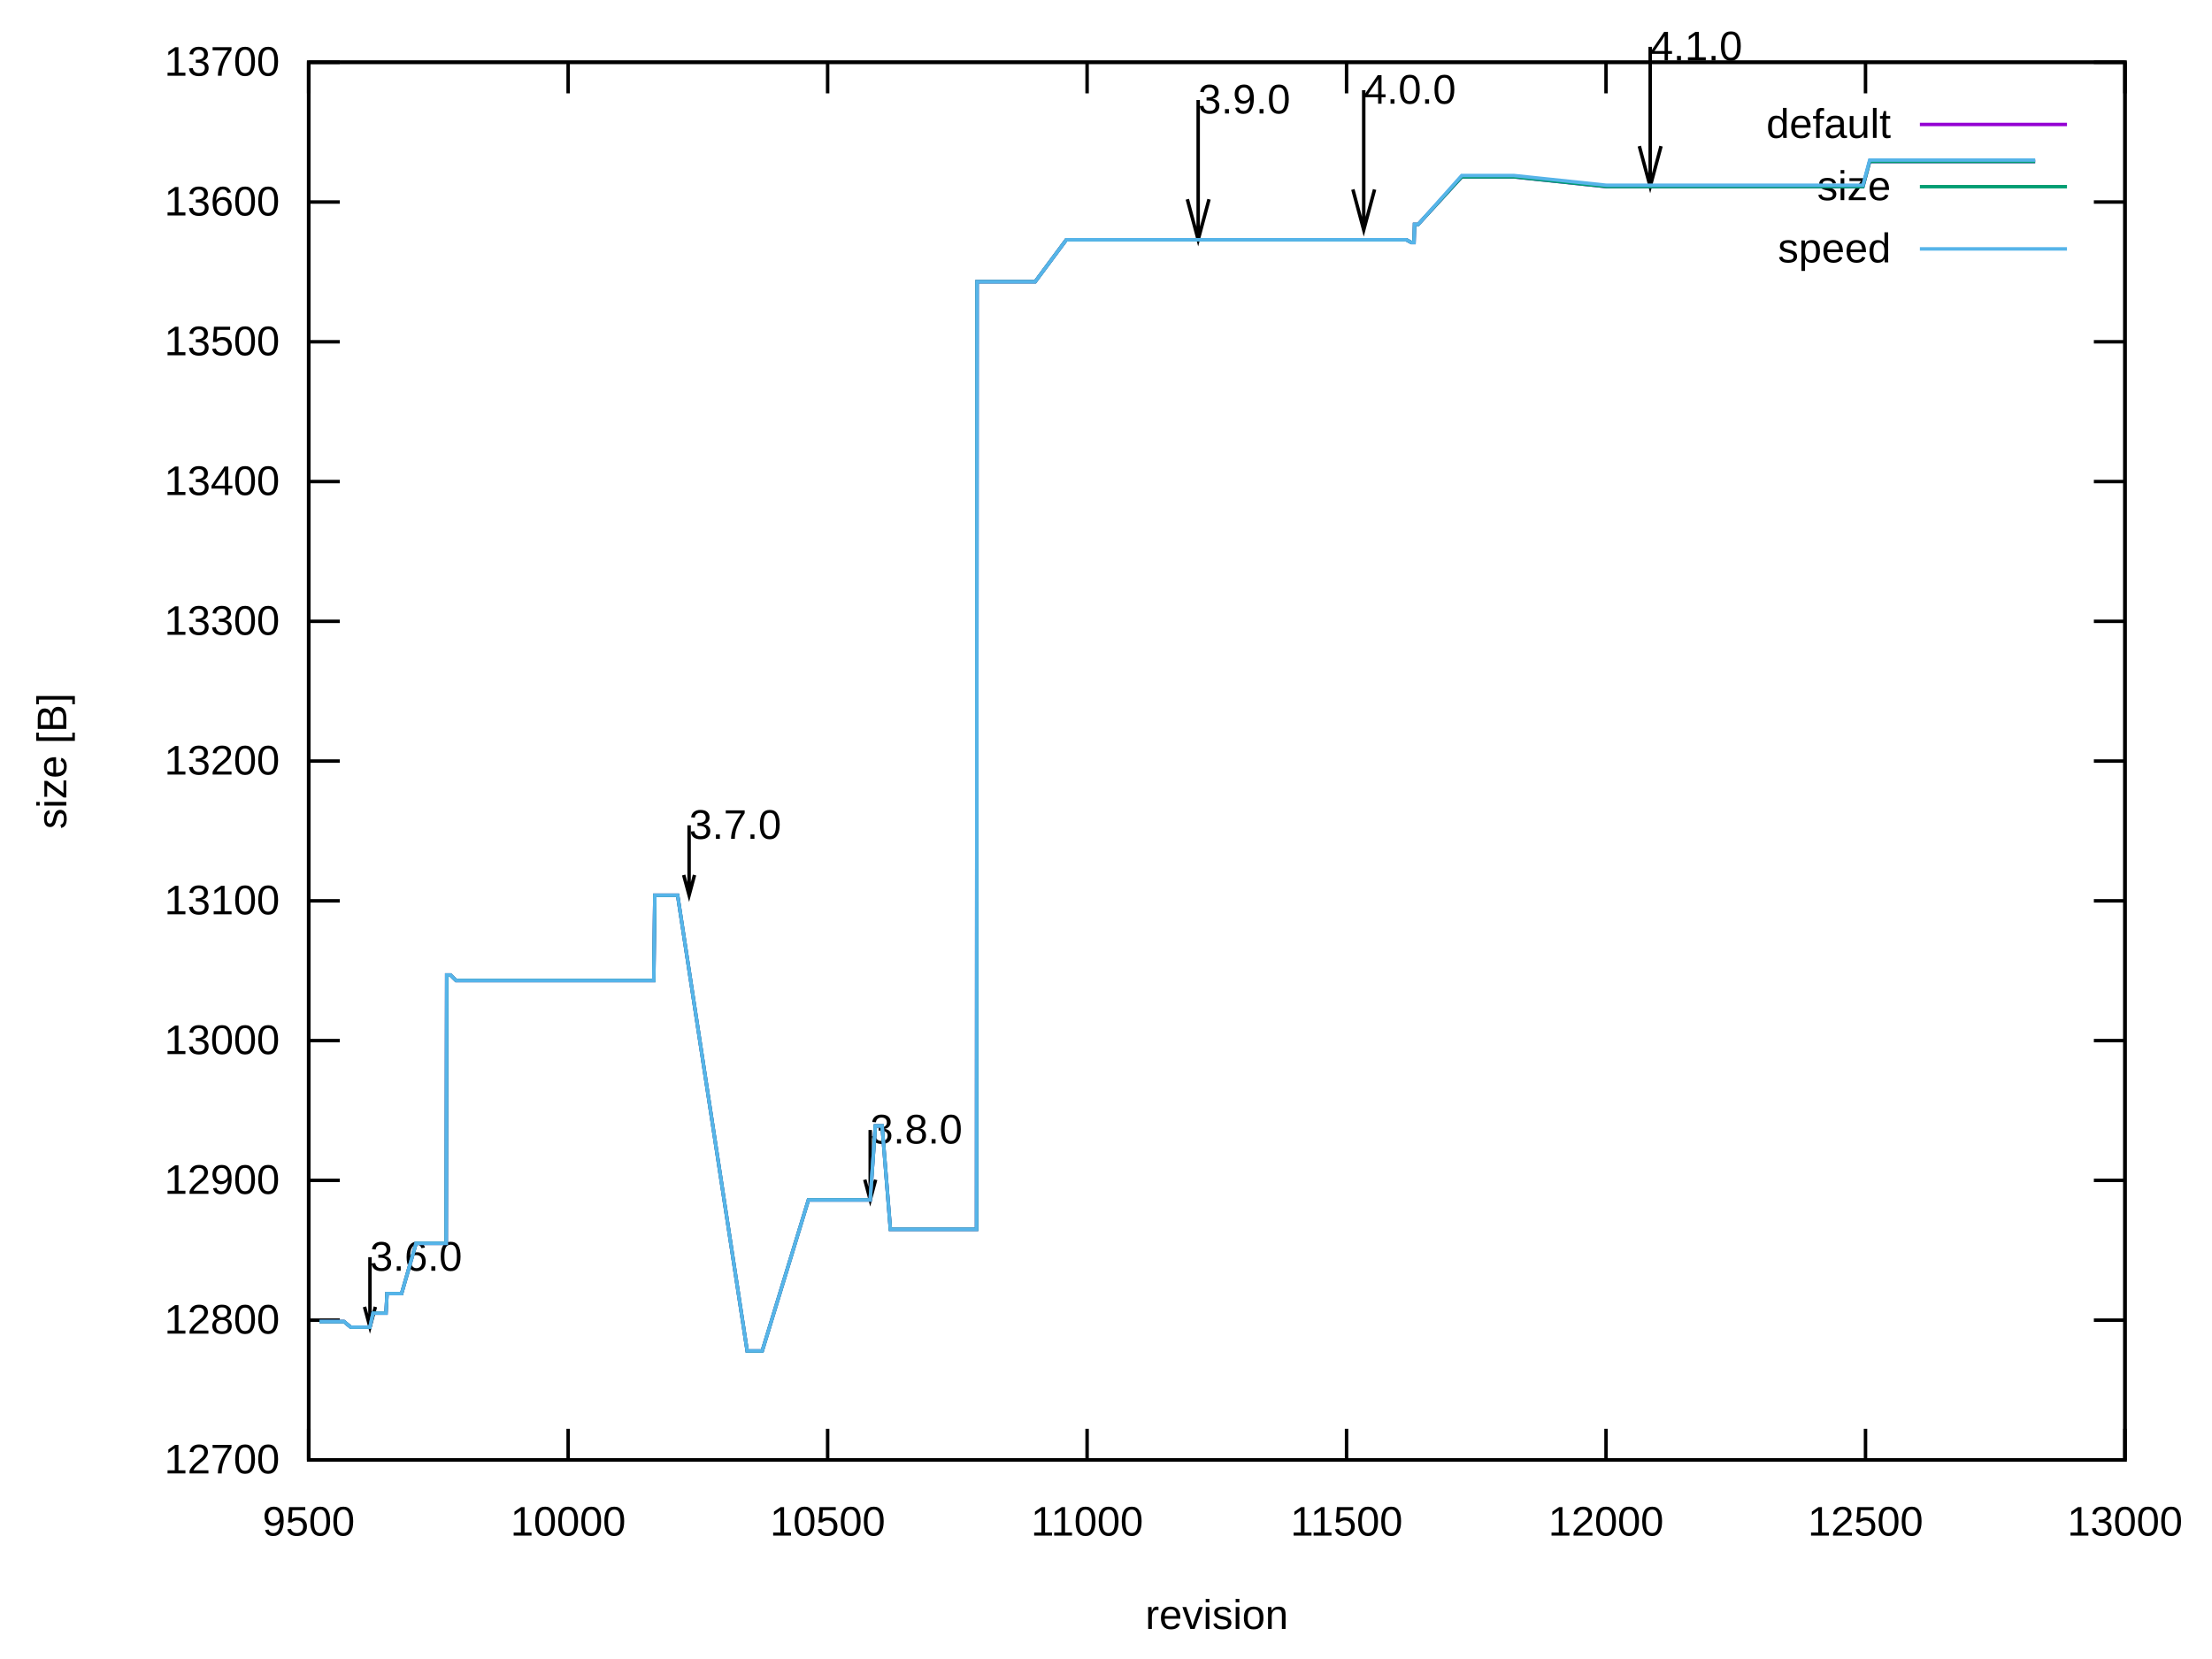
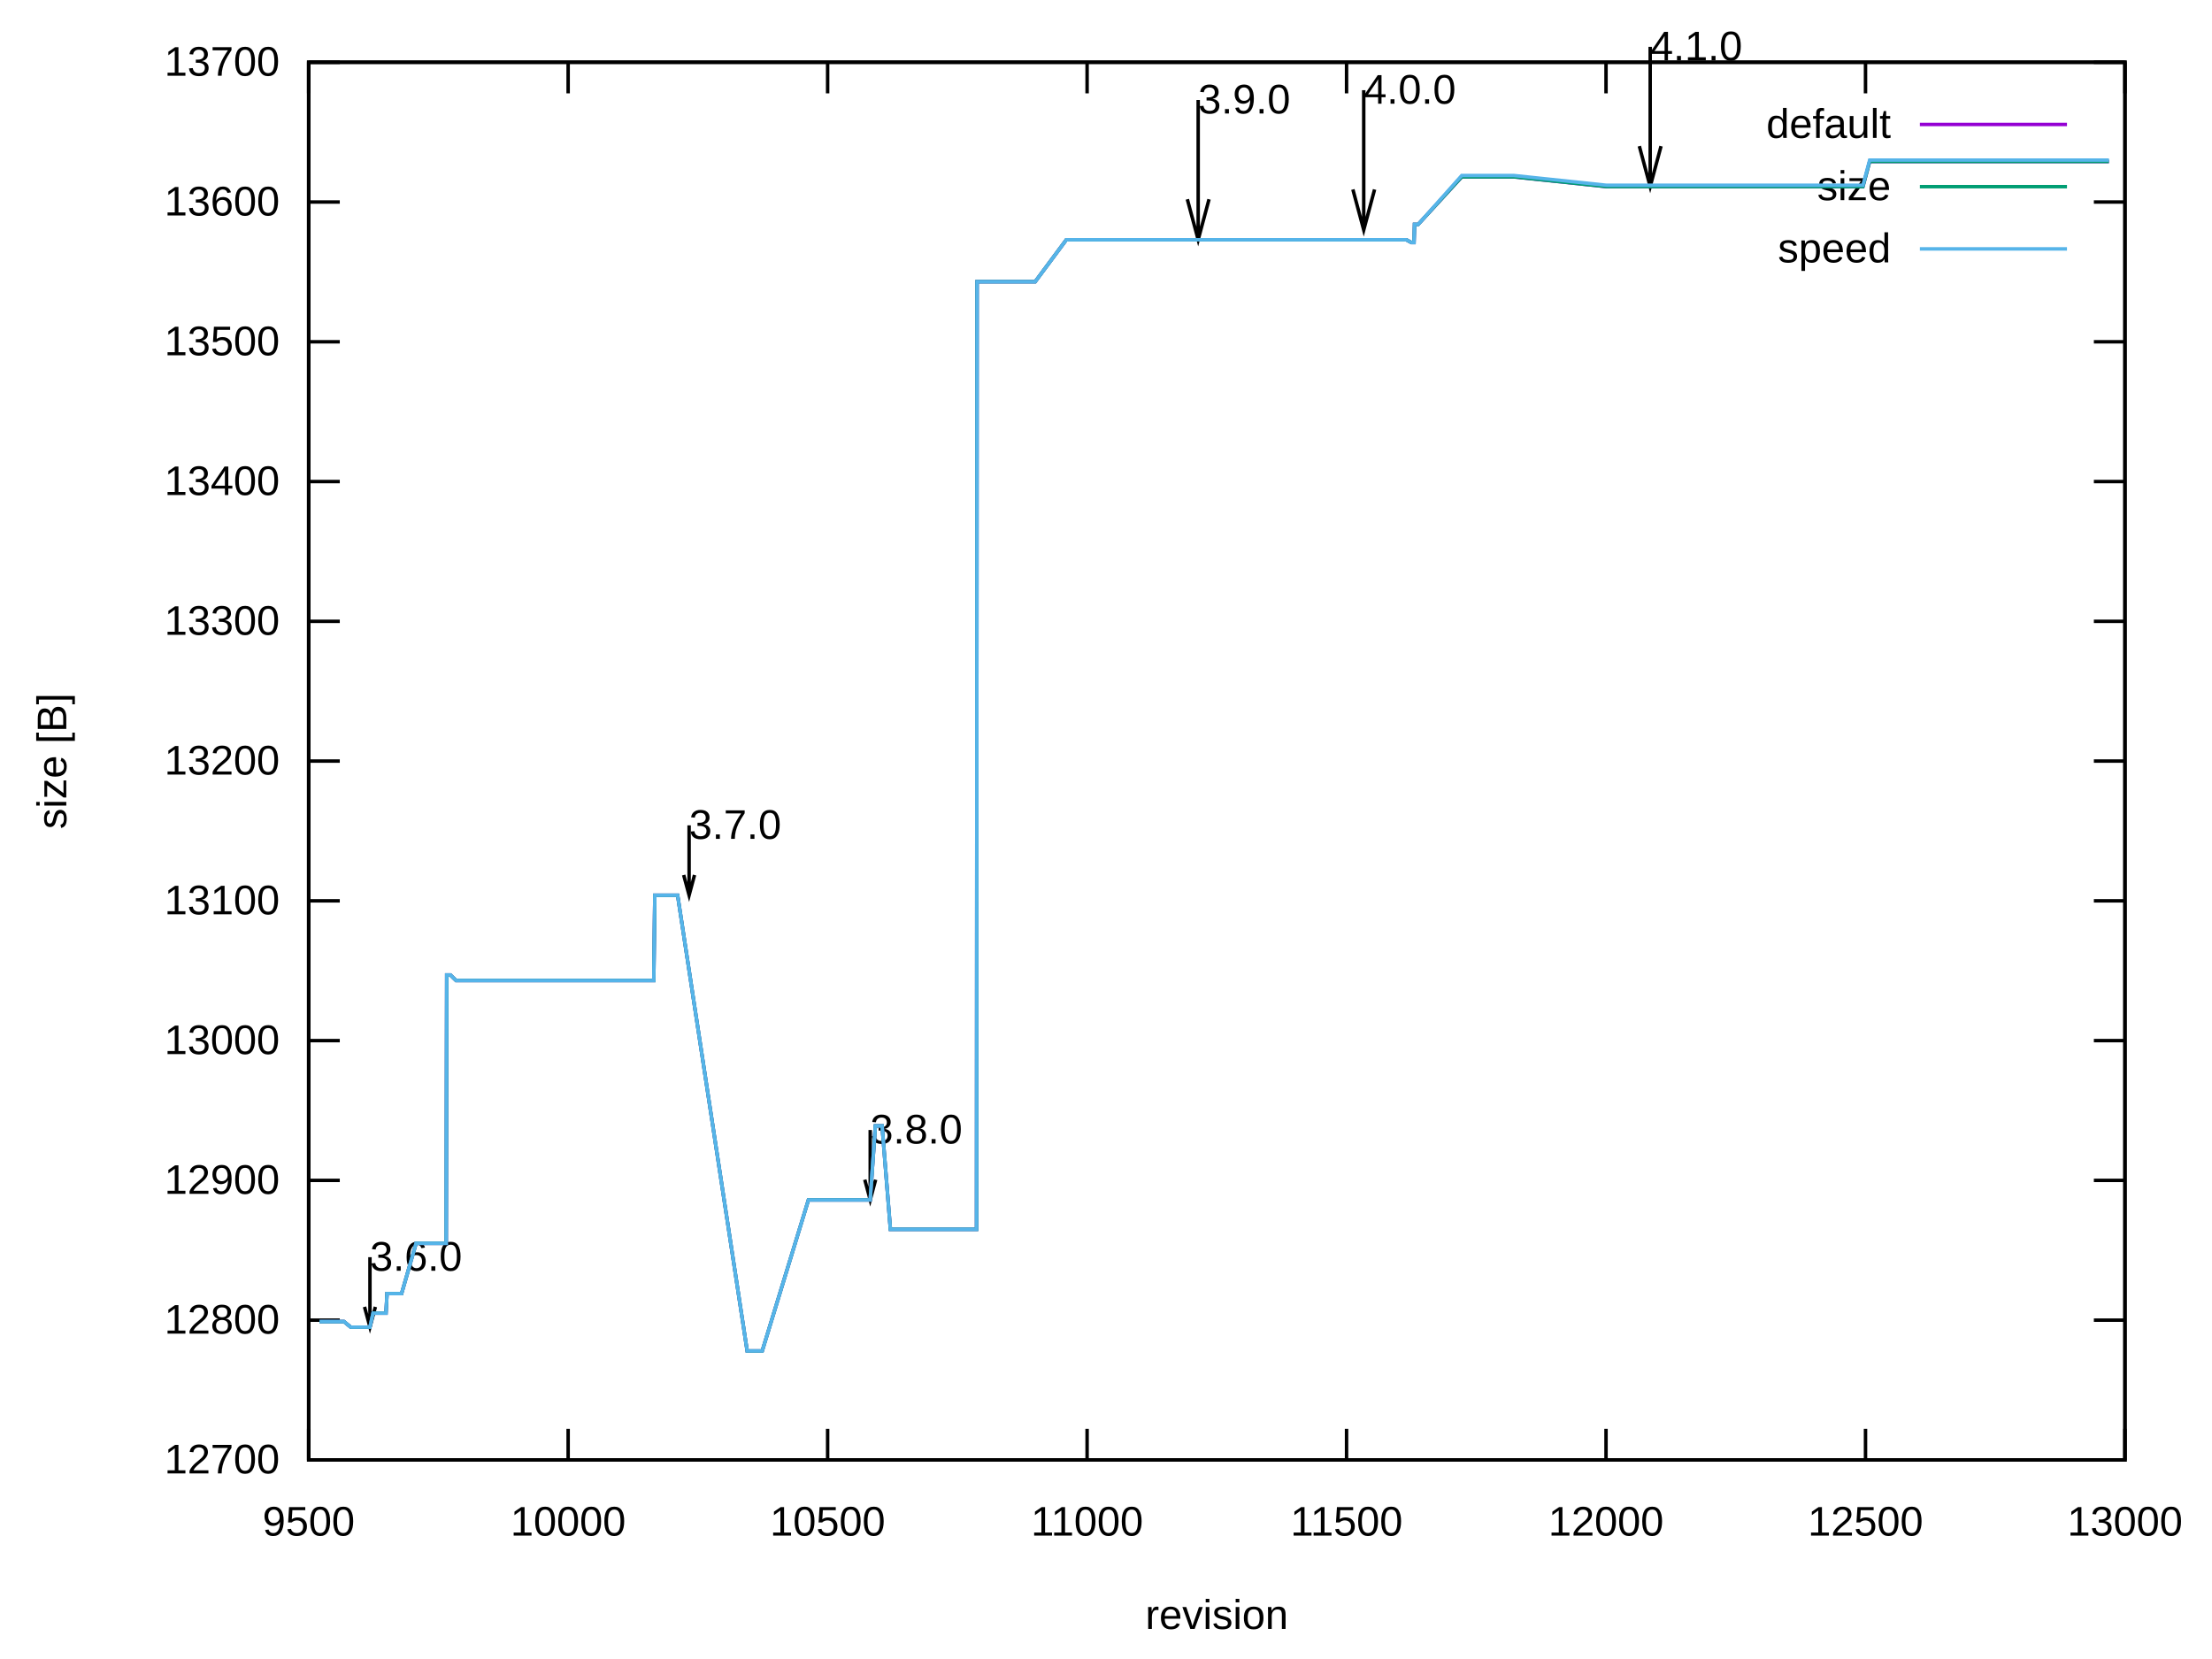
<svg xmlns="http://www.w3.org/2000/svg" xmlns:xlink="http://www.w3.org/1999/xlink" width="640" height="480" viewBox="0 0 640 480">
  <g id="gnuplot_canvas">
    <rect x="0" y="0" width="640" height="480" fill="none" />
    <defs>
      <circle id="gpDot" r="0.5" stroke-width="0.5" stroke="currentColor" />
      <path id="gpPt0" stroke-width="0.222" stroke="currentColor" d="M-1,0 h2 M0,-1 v2" />
      <path id="gpPt1" stroke-width="0.222" stroke="currentColor" d="M-1,-1 L1,1 M1,-1 L-1,1" />
      <path id="gpPt2" stroke-width="0.222" stroke="currentColor" d="M-1,0 L1,0 M0,-1 L0,1 M-1,-1 L1,1 M-1,1 L1,-1" />
      <rect id="gpPt3" stroke-width="0.222" stroke="currentColor" x="-1" y="-1" width="2" height="2" />
      <rect id="gpPt4" stroke-width="0.222" stroke="currentColor" fill="currentColor" x="-1" y="-1" width="2" height="2" />
      <circle id="gpPt5" stroke-width="0.222" stroke="currentColor" cx="0" cy="0" r="1" />
      <use xlink:href="#gpPt5" id="gpPt6" fill="currentColor" stroke="none" />
      <path id="gpPt7" stroke-width="0.222" stroke="currentColor" d="M0,-1.33 L-1.33,0.67 L1.33,0.67 z" />
      <use xlink:href="#gpPt7" id="gpPt8" fill="currentColor" stroke="none" />
      <use xlink:href="#gpPt7" id="gpPt9" stroke="currentColor" transform="rotate(180)" />
      <use xlink:href="#gpPt9" id="gpPt10" fill="currentColor" stroke="none" />
      <use xlink:href="#gpPt3" id="gpPt11" stroke="currentColor" transform="rotate(45)" />
      <use xlink:href="#gpPt11" id="gpPt12" fill="currentColor" stroke="none" />
      <path id="gpPt13" stroke-width="0.222" stroke="currentColor" d="M0,1.330 L1.265,0.411 L0.782,-1.067 L-0.782,-1.076 L-1.265,0.411 z" />
      <use xlink:href="#gpPt13" id="gpPt14" fill="currentColor" stroke="none" />
      <filter id="textbox" filterUnits="objectBoundingBox" x="0" y="0" height="1" width="1">
        <feFlood flood-color="white" flood-opacity="1" result="bgnd" />
        <feComposite in="SourceGraphic" in2="bgnd" operator="atop" />
      </filter>
      <filter id="greybox" filterUnits="objectBoundingBox" x="0" y="0" height="1" width="1">
        <feFlood flood-color="lightgrey" flood-opacity="1" result="grey" />
        <feComposite in="SourceGraphic" in2="grey" operator="atop" />
      </filter>
    </defs>
    <g fill="none" color="white" stroke="currentColor" stroke-width="1.00" stroke-linecap="butt" stroke-linejoin="miter">
</g>
    <g fill="none" color="black" stroke="currentColor" stroke-width="1.00" stroke-linecap="butt" stroke-linejoin="miter">
      <path stroke="black" d="M89.31,422.40 L98.31,422.40 M614.82,422.40 L605.82,422.40  " />
      <g transform="translate(80.92,426.30)" stroke="none" fill="black" font-family="Arial" font-size="12.00" text-anchor="end">
        <text>
          <tspan font-family="Arial"> 12700</tspan>
        </text>
      </g>
    </g>
    <g fill="none" color="black" stroke="currentColor" stroke-width="1.00" stroke-linecap="butt" stroke-linejoin="miter">
      <path stroke="black" d="M89.31,381.96 L98.31,381.96 M614.82,381.96 L605.82,381.96  " />
      <g transform="translate(80.92,385.86)" stroke="none" fill="black" font-family="Arial" font-size="12.00" text-anchor="end">
        <text>
          <tspan font-family="Arial"> 12800</tspan>
        </text>
      </g>
    </g>
    <g fill="none" color="black" stroke="currentColor" stroke-width="1.00" stroke-linecap="butt" stroke-linejoin="miter">
      <path stroke="black" d="M89.31,341.52 L98.31,341.52 M614.82,341.52 L605.82,341.52  " />
      <g transform="translate(80.92,345.42)" stroke="none" fill="black" font-family="Arial" font-size="12.00" text-anchor="end">
        <text>
          <tspan font-family="Arial"> 12900</tspan>
        </text>
      </g>
    </g>
    <g fill="none" color="black" stroke="currentColor" stroke-width="1.00" stroke-linecap="butt" stroke-linejoin="miter">
      <path stroke="black" d="M89.31,301.08 L98.31,301.08 M614.82,301.08 L605.82,301.08  " />
      <g transform="translate(80.92,304.98)" stroke="none" fill="black" font-family="Arial" font-size="12.00" text-anchor="end">
        <text>
          <tspan font-family="Arial"> 13000</tspan>
        </text>
      </g>
    </g>
    <g fill="none" color="black" stroke="currentColor" stroke-width="1.00" stroke-linecap="butt" stroke-linejoin="miter">
      <path stroke="black" d="M89.31,260.64 L98.31,260.64 M614.82,260.64 L605.82,260.64  " />
      <g transform="translate(80.92,264.54)" stroke="none" fill="black" font-family="Arial" font-size="12.00" text-anchor="end">
        <text>
          <tspan font-family="Arial"> 13100</tspan>
        </text>
      </g>
    </g>
    <g fill="none" color="black" stroke="currentColor" stroke-width="1.00" stroke-linecap="butt" stroke-linejoin="miter">
      <path stroke="black" d="M89.31,220.20 L98.31,220.20 M614.82,220.20 L605.82,220.20  " />
      <g transform="translate(80.92,224.10)" stroke="none" fill="black" font-family="Arial" font-size="12.00" text-anchor="end">
        <text>
          <tspan font-family="Arial"> 13200</tspan>
        </text>
      </g>
    </g>
    <g fill="none" color="black" stroke="currentColor" stroke-width="1.00" stroke-linecap="butt" stroke-linejoin="miter">
      <path stroke="black" d="M89.31,179.77 L98.31,179.77 M614.82,179.77 L605.82,179.77  " />
      <g transform="translate(80.92,183.67)" stroke="none" fill="black" font-family="Arial" font-size="12.00" text-anchor="end">
        <text>
          <tspan font-family="Arial"> 13300</tspan>
        </text>
      </g>
    </g>
    <g fill="none" color="black" stroke="currentColor" stroke-width="1.00" stroke-linecap="butt" stroke-linejoin="miter">
      <path stroke="black" d="M89.31,139.33 L98.31,139.33 M614.82,139.33 L605.82,139.33  " />
      <g transform="translate(80.92,143.23)" stroke="none" fill="black" font-family="Arial" font-size="12.00" text-anchor="end">
        <text>
          <tspan font-family="Arial"> 13400</tspan>
        </text>
      </g>
    </g>
    <g fill="none" color="black" stroke="currentColor" stroke-width="1.00" stroke-linecap="butt" stroke-linejoin="miter">
      <path stroke="black" d="M89.31,98.89 L98.31,98.89 M614.82,98.89 L605.82,98.89  " />
      <g transform="translate(80.92,102.79)" stroke="none" fill="black" font-family="Arial" font-size="12.00" text-anchor="end">
        <text>
          <tspan font-family="Arial"> 13500</tspan>
        </text>
      </g>
    </g>
    <g fill="none" color="black" stroke="currentColor" stroke-width="1.00" stroke-linecap="butt" stroke-linejoin="miter">
      <path stroke="black" d="M89.31,58.45 L98.31,58.45 M614.82,58.45 L605.82,58.45  " />
      <g transform="translate(80.92,62.35)" stroke="none" fill="black" font-family="Arial" font-size="12.00" text-anchor="end">
        <text>
          <tspan font-family="Arial"> 13600</tspan>
        </text>
      </g>
    </g>
    <g fill="none" color="black" stroke="currentColor" stroke-width="1.00" stroke-linecap="butt" stroke-linejoin="miter">
      <path stroke="black" d="M89.31,18.01 L98.31,18.01 M614.82,18.01 L605.82,18.01  " />
      <g transform="translate(80.92,21.91)" stroke="none" fill="black" font-family="Arial" font-size="12.00" text-anchor="end">
        <text>
          <tspan font-family="Arial"> 13700</tspan>
        </text>
      </g>
    </g>
    <g fill="none" color="black" stroke="currentColor" stroke-width="1.00" stroke-linecap="butt" stroke-linejoin="miter">
      <path stroke="black" d="M89.31,422.40 L89.31,413.40 M89.31,18.01 L89.31,27.01  " />
      <g transform="translate(89.31,444.30)" stroke="none" fill="black" font-family="Arial" font-size="12.00" text-anchor="middle">
        <text>
          <tspan font-family="Arial"> 9500</tspan>
        </text>
      </g>
    </g>
    <g fill="none" color="black" stroke="currentColor" stroke-width="1.00" stroke-linecap="butt" stroke-linejoin="miter">
      <path stroke="black" d="M164.38,422.40 L164.38,413.40 M164.38,18.01 L164.38,27.01  " />
      <g transform="translate(164.38,444.30)" stroke="none" fill="black" font-family="Arial" font-size="12.00" text-anchor="middle">
        <text>
          <tspan font-family="Arial"> 10000</tspan>
        </text>
      </g>
    </g>
    <g fill="none" color="black" stroke="currentColor" stroke-width="1.00" stroke-linecap="butt" stroke-linejoin="miter">
      <path stroke="black" d="M239.46,422.40 L239.46,413.40 M239.46,18.01 L239.46,27.01  " />
      <g transform="translate(239.46,444.30)" stroke="none" fill="black" font-family="Arial" font-size="12.00" text-anchor="middle">
        <text>
          <tspan font-family="Arial"> 10500</tspan>
        </text>
      </g>
    </g>
    <g fill="none" color="black" stroke="currentColor" stroke-width="1.00" stroke-linecap="butt" stroke-linejoin="miter">
      <path stroke="black" d="M314.53,422.40 L314.53,413.40 M314.53,18.01 L314.53,27.01  " />
      <g transform="translate(314.53,444.30)" stroke="none" fill="black" font-family="Arial" font-size="12.00" text-anchor="middle">
        <text>
          <tspan font-family="Arial"> 11000</tspan>
        </text>
      </g>
    </g>
    <g fill="none" color="black" stroke="currentColor" stroke-width="1.00" stroke-linecap="butt" stroke-linejoin="miter">
      <path stroke="black" d="M389.60,422.40 L389.60,413.40 M389.60,18.01 L389.60,27.01  " />
      <g transform="translate(389.60,444.30)" stroke="none" fill="black" font-family="Arial" font-size="12.00" text-anchor="middle">
        <text>
          <tspan font-family="Arial"> 11500</tspan>
        </text>
      </g>
    </g>
    <g fill="none" color="black" stroke="currentColor" stroke-width="1.00" stroke-linecap="butt" stroke-linejoin="miter">
      <path stroke="black" d="M464.67,422.40 L464.67,413.40 M464.67,18.01 L464.67,27.01  " />
      <g transform="translate(464.67,444.30)" stroke="none" fill="black" font-family="Arial" font-size="12.00" text-anchor="middle">
        <text>
          <tspan font-family="Arial"> 12000</tspan>
        </text>
      </g>
    </g>
    <g fill="none" color="black" stroke="currentColor" stroke-width="1.00" stroke-linecap="butt" stroke-linejoin="miter">
      <path stroke="black" d="M539.75,422.40 L539.75,413.40 M539.75,18.01 L539.75,27.01  " />
      <g transform="translate(539.75,444.30)" stroke="none" fill="black" font-family="Arial" font-size="12.00" text-anchor="middle">
        <text>
          <tspan font-family="Arial"> 12500</tspan>
        </text>
      </g>
    </g>
    <g fill="none" color="black" stroke="currentColor" stroke-width="1.00" stroke-linecap="butt" stroke-linejoin="miter">
      <path stroke="black" d="M614.82,422.40 L614.82,413.40 M614.82,18.01 L614.82,27.01  " />
      <g transform="translate(614.82,444.30)" stroke="none" fill="black" font-family="Arial" font-size="12.00" text-anchor="middle">
        <text>
          <tspan font-family="Arial"> 13000</tspan>
        </text>
      </g>
    </g>
    <g fill="none" color="black" stroke="currentColor" stroke-width="1.00" stroke-linecap="butt" stroke-linejoin="miter">
</g>
    <g fill="none" color="black" stroke="currentColor" stroke-width="1.00" stroke-linecap="butt" stroke-linejoin="miter">
      <path stroke="black" d="M89.31,18.01 L89.31,422.40 L614.82,422.40 L614.82,18.01 L89.31,18.01 Z  " />
      <g transform="translate(107.03,367.66)" stroke="none" fill="black" font-family="Arial" font-size="12.00" text-anchor="start">
        <text>
          <tspan font-family="Arial">3.6.0</tspan>
        </text>
      </g>
      <g transform="translate(199.37,242.71)" stroke="none" fill="black" font-family="Arial" font-size="12.00" text-anchor="start">
        <text>
          <tspan font-family="Arial">3.7.0</tspan>
        </text>
      </g>
      <g transform="translate(251.77,330.86)" stroke="none" fill="black" font-family="Arial" font-size="12.00" text-anchor="start">
        <text>
          <tspan font-family="Arial">3.8.0</tspan>
        </text>
      </g>
      <g transform="translate(346.66,32.83)" stroke="none" fill="black" font-family="Arial" font-size="12.00" text-anchor="start">
        <text>
          <tspan font-family="Arial">3.9.0</tspan>
        </text>
      </g>
      <g transform="translate(394.56,30.00)" stroke="none" fill="black" font-family="Arial" font-size="12.00" text-anchor="start">
        <text>
          <tspan font-family="Arial">4.0.0</tspan>
        </text>
      </g>
      <g transform="translate(477.44,17.46)" stroke="none" fill="black" font-family="Arial" font-size="12.00" text-anchor="start">
        <text>
          <tspan font-family="Arial">4.1.0</tspan>
        </text>
      </g>
      <path stroke="black" d="M105.47,378.12 L107.04,383.97 L108.61,378.12 M107.04,363.75 L107.04,383.97 M197.81,253.17 L199.38,259.02 L200.95,253.17   M199.38,238.80 L199.38,259.02 M250.21,341.32 L251.78,347.17 L253.35,341.32 M251.78,326.95 L251.78,347.17 M343.53,57.65   L346.67,69.36 L349.81,57.65 M346.67,28.92 L346.67,69.36 M391.43,54.82 L394.57,66.53 L397.71,54.82 M394.57,26.09   L394.57,66.53 M474.31,42.28 L477.45,53.99 L480.59,42.28 M477.45,13.55 L477.45,53.99  " />
    </g>
    <g fill="none" color="black" stroke="currentColor" stroke-width="1.00" stroke-linecap="butt" stroke-linejoin="miter">
      <g transform="translate(19.18,220.21) rotate(270)" stroke="none" fill="black" font-family="Arial" font-size="12.00" text-anchor="middle">
        <text>
          <tspan font-family="Arial">size [B]</tspan>
        </text>
      </g>
    </g>
    <g fill="none" color="black" stroke="currentColor" stroke-width="1.00" stroke-linecap="butt" stroke-linejoin="miter">
      <g transform="translate(352.06,471.30)" stroke="none" fill="black" font-family="Arial" font-size="12.00" text-anchor="middle">
        <text>
          <tspan font-family="Arial">revision</tspan>
        </text>
      </g>
    </g>
    <g fill="none" color="black" stroke="currentColor" stroke-width="1.00" stroke-linecap="butt" stroke-linejoin="miter">
</g>
    <g id="gnuplot_plot_1">
      <g fill="none" color="black" stroke="currentColor" stroke-width="1.00" stroke-linecap="butt" stroke-linejoin="miter">
        <g transform="translate(547.09,39.91)" stroke="none" fill="black" font-family="Arial" font-size="12.00" text-anchor="end">
          <text>
            <tspan font-family="Arial">default</tspan>
          </text>
        </g>
      </g>
      <g fill="none" color="black" stroke="currentColor" stroke-width="1.00" stroke-linecap="butt" stroke-linejoin="miter">
-         <path stroke="rgb(148,   0, 211)" d="M555.48,36.01 L598.04,36.01 M92.46,382.37 L95.32,382.37 L96.82,382.37 L99.52,382.37 L101.47,383.98 L102.67,383.98   L103.72,383.98 L104.47,383.98 L104.62,383.98 L104.78,383.98 L104.93,383.98 L107.03,383.98 L107.93,379.94 L109.13,379.94   L109.58,379.94 L109.73,379.94 L109.88,379.94 L110.03,379.94 L110.33,379.94 L111.08,379.94 L111.23,379.94 L111.68,379.94   L111.98,374.28 L112.28,374.28 L112.43,374.28 L113.18,374.28 L113.63,374.28 L113.93,374.28 L114.08,374.28 L114.23,374.28   L116.19,374.28 L120.39,359.72 L123.84,359.72 L125.34,359.72 L126.40,359.72 L127.00,359.72 L128.50,359.72 L128.95,359.72   L129.10,359.72 L129.25,282.08 L129.40,282.08 L130.30,282.08 L131.95,283.69 L132.85,283.69 L133.00,283.69 L133.30,283.69   L133.90,283.69 L134.80,283.69 L135.40,283.69 L135.55,283.69 L136.61,283.69 L137.06,283.69 L137.21,283.69 L137.36,283.69   L138.86,283.69 L139.16,283.69 L139.76,283.69 L146.22,283.69 L156.73,283.69 L157.33,283.69 L157.63,283.69 L157.78,283.69   L158.53,283.69 L188.86,283.69 L189.16,283.69 L189.46,259.03 L190.51,259.03 L191.56,259.03 L191.71,259.03 L192.16,259.03   L193.21,259.03 L195.76,259.03 L196.06,259.03 L216.18,390.86 L216.78,390.86 L216.93,390.86 L219.34,390.86 L219.49,390.86   L220.54,390.86 L233.90,347.18 L238.70,347.18 L240.96,347.18 L245.46,347.18 L248.16,347.18 L251.77,347.18 L253.27,325.75   L254.62,325.75 L255.22,325.75 L257.62,355.68 L260.48,355.68 L261.23,355.68 L262.88,355.68 L263.48,355.68 L264.68,355.68   L280.75,355.68 L281.80,355.68 L282.40,355.68 L282.55,355.68 L282.70,81.50 L283.00,81.50 L284.50,81.50 L299.51,81.50   L308.52,69.37 L310.62,69.37 L327.59,69.37 L329.54,69.37 L337.05,69.37 L346.66,69.37 L353.57,69.37 L364.08,69.37   L364.83,69.37 L370.23,69.37 L379.84,69.37 L380.29,69.37 L381.64,69.37 L390.65,69.37 L390.95,69.37 L394.56,69.37   L402.51,69.37 L406.72,69.37 L406.87,69.37 L408.37,70.18 L409.12,70.18 L409.27,64.92 L410.17,64.92 L410.32,64.92   L422.93,51.17 L437.95,51.17 L464.82,54.00 L473.08,54.00 L477.44,54.00 L479.39,54.00 L479.69,54.00 L479.99,54.00   L480.59,54.00 L481.04,54.00 L481.79,54.00 L523.53,54.00 L526.98,54.00 L529.24,54.00 L532.24,54.00 L534.34,54.00   L537.95,54.00 L539.00,54.00 L540.95,46.72 L561.07,46.72 L565.72,46.72 L568.12,46.72 L568.58,46.72 L576.68,46.72   L582.39,46.72 L584.04,46.72 L588.84,46.72  " />
+         <path stroke="rgb(148,   0, 211)" d="M555.48,36.01 L598.04,36.01 M92.46,382.37 L95.32,382.37 L96.82,382.37 L99.52,382.37 L101.47,383.98 L102.67,383.98   L103.72,383.98 L104.47,383.98 L104.62,383.98 L104.78,383.98 L104.93,383.98 L107.03,383.98 L107.93,379.94 L109.13,379.94   L109.58,379.94 L109.73,379.94 L109.88,379.94 L110.03,379.94 L110.33,379.94 L111.08,379.94 L111.23,379.94 L111.68,379.94   L111.98,374.28 L112.28,374.28 L112.43,374.28 L113.18,374.28 L113.63,374.28 L113.93,374.28 L114.08,374.28 L114.23,374.28   L116.19,374.28 L120.39,359.72 L123.84,359.72 L125.34,359.72 L126.40,359.72 L127.00,359.72 L128.50,359.72 L128.95,359.72   L129.10,359.72 L129.25,282.08 L129.40,282.08 L130.30,282.08 L131.95,283.69 L132.85,283.69 L133.00,283.69 L133.30,283.69   L133.90,283.69 L134.80,283.69 L135.40,283.69 L135.55,283.69 L136.61,283.69 L137.06,283.69 L137.21,283.69 L137.36,283.69   L138.86,283.69 L139.16,283.69 L139.76,283.69 L146.22,283.69 L156.73,283.69 L157.33,283.69 L157.63,283.69 L157.78,283.69   L158.53,283.69 L188.86,283.69 L189.16,283.69 L189.46,259.03 L190.51,259.03 L191.56,259.03 L191.71,259.03 L192.16,259.03   L193.21,259.03 L195.76,259.03 L196.06,259.03 L216.18,390.86 L216.78,390.86 L216.93,390.86 L219.34,390.86 L219.49,390.86   L220.54,390.86 L233.90,347.18 L238.70,347.18 L240.96,347.18 L245.46,347.18 L248.16,347.18 L251.77,347.18 L253.27,325.75   L254.62,325.75 L255.22,325.75 L257.62,355.68 L260.48,355.68 L261.23,355.68 L262.88,355.68 L263.48,355.68 L264.68,355.68   L280.75,355.68 L281.80,355.68 L282.40,355.68 L282.55,355.68 L282.70,81.50 L283.00,81.50 L284.50,81.50 L299.51,81.50   L308.52,69.37 L310.62,69.37 L327.59,69.37 L329.54,69.37 L337.05,69.37 L346.66,69.37 L353.57,69.37 L364.08,69.37   L364.83,69.37 L370.23,69.37 L379.84,69.37 L380.29,69.37 L381.64,69.37 L390.65,69.37 L390.95,69.37 L394.56,69.37   L402.51,69.37 L406.72,69.37 L406.87,69.37 L408.37,70.18 L409.12,70.18 L409.27,64.92 L410.17,64.92 L410.32,64.92   L422.93,51.17 L437.95,51.17 L464.82,54.00 L473.08,54.00 L477.44,54.00 L479.39,54.00 L479.69,54.00 L479.99,54.00   L480.59,54.00 L481.04,54.00 L481.79,54.00 L523.53,54.00 L526.98,54.00 L529.24,54.00 L532.24,54.00 L534.34,54.00   L537.95,54.00 L539.00,54.00 L540.95,46.72 L561.07,46.72 L565.72,46.72 L568.12,46.72 L568.58,46.72 L576.68,46.72   L582.39,46.72 L584.04,46.72 L588.84,46.72 L594.10,46.72 L596.05,46.72 L598.45,46.72 L599.81,46.72 L610.17,46.72    " />
      </g>
    </g>
    <g id="gnuplot_plot_2">
      <g fill="none" color="black" stroke="currentColor" stroke-width="1.00" stroke-linecap="butt" stroke-linejoin="miter">
        <g transform="translate(547.09,57.91)" stroke="none" fill="black" font-family="Arial" font-size="12.00" text-anchor="end">
          <text>
            <tspan font-family="Arial">size</tspan>
          </text>
        </g>
      </g>
      <g fill="none" color="black" stroke="currentColor" stroke-width="1.00" stroke-linecap="butt" stroke-linejoin="miter">
-         <path stroke="rgb(  0, 158, 115)" d="M555.48,54.01 L598.04,54.01 M92.46,382.37 L95.32,382.37 L96.82,382.37 L99.52,382.37 L101.47,383.98 L102.67,383.98   L103.72,383.98 L104.47,383.98 L104.62,383.98 L104.78,383.98 L104.93,383.98 L107.03,383.98 L107.93,379.94 L109.13,379.94   L109.58,379.94 L109.73,379.94 L109.88,379.94 L110.03,379.94 L110.33,379.94 L111.08,379.94 L111.23,379.94 L111.68,379.94   L111.98,374.28 L112.28,374.28 L112.43,374.28 L113.18,374.28 L113.63,374.28 L113.93,374.28 L114.08,374.28 L114.23,374.28   L116.19,374.28 L120.39,359.72 L123.84,359.72 L125.34,359.72 L126.40,359.72 L127.00,359.72 L128.50,359.72 L128.95,359.72   L129.10,359.72 L129.25,282.08 L129.40,282.08 L130.30,282.08 L131.95,283.69 L132.85,283.69 L133.00,283.69 L133.30,283.69   L133.90,283.69 L134.80,283.69 L135.40,283.69 L135.55,283.69 L136.61,283.69 L137.06,283.69 L137.21,283.69 L137.36,283.69   L138.86,283.69 L139.16,283.69 L139.76,283.69 L146.22,283.69 L156.73,283.69 L157.33,283.69 L157.63,283.69 L157.78,283.69   L158.53,283.69 L188.86,283.69 L189.16,283.69 L189.46,259.03 L190.51,259.03 L191.56,259.03 L191.71,259.03 L192.16,259.03   L193.21,259.03 L195.76,259.03 L196.06,259.03 L216.18,390.86 L216.78,390.86 L216.93,390.86 L219.34,390.86 L219.49,390.86   L220.54,390.86 L233.90,347.18 L238.70,347.18 L240.96,347.18 L245.46,347.18 L248.16,347.18 L251.77,347.18 L253.27,325.75   L254.62,325.75 L255.22,325.75 L257.62,355.68 L260.48,355.68 L261.23,355.68 L262.88,355.68 L263.48,355.68 L264.68,355.68   L280.75,355.68 L281.80,355.68 L282.40,355.68 L282.55,355.68 L282.70,81.50 L283.00,81.50 L284.50,81.50 L299.51,81.50   L308.52,69.37 L310.62,69.37 L327.59,69.37 L329.54,69.37 L337.05,69.37 L346.66,69.37 L353.57,69.37 L364.08,69.37   L364.83,69.37 L370.23,69.37 L379.84,69.37 L380.29,69.37 L381.64,69.37 L390.65,69.37 L390.95,69.37 L394.56,69.37   L402.51,69.37 L406.72,69.37 L406.87,69.37 L408.37,70.18 L409.12,70.18 L409.27,64.92 L410.17,64.92 L410.32,64.92   L422.93,51.17 L437.95,51.17 L464.82,54.00 L473.08,54.00 L477.44,54.00 L479.39,54.00 L479.69,54.00 L479.99,54.00   L480.59,54.00 L481.04,54.00 L481.79,54.00 L523.53,54.00 L526.98,54.00 L529.24,54.00 L532.24,54.00 L534.34,54.00   L537.95,54.00 L539.00,54.00 L540.95,46.72 L561.07,46.72 L565.72,46.72 L568.12,46.72 L568.58,46.72 L576.68,46.72   L582.39,46.72 L584.04,46.72 L588.84,46.72  " />
+         <path stroke="rgb(  0, 158, 115)" d="M555.48,54.01 L598.04,54.01 M92.46,382.37 L95.32,382.37 L96.82,382.37 L99.52,382.37 L101.47,383.98 L102.67,383.98   L103.72,383.98 L104.47,383.98 L104.62,383.98 L104.78,383.98 L104.93,383.98 L107.03,383.98 L107.93,379.94 L109.13,379.94   L109.58,379.94 L109.73,379.94 L109.88,379.94 L110.03,379.94 L110.33,379.94 L111.08,379.94 L111.23,379.94 L111.68,379.94   L111.98,374.28 L112.28,374.28 L112.43,374.28 L113.18,374.28 L113.63,374.28 L113.93,374.28 L114.08,374.28 L114.23,374.28   L116.19,374.28 L120.39,359.72 L123.84,359.72 L125.34,359.72 L126.40,359.72 L127.00,359.72 L128.50,359.72 L128.95,359.72   L129.10,359.72 L129.25,282.08 L129.40,282.08 L130.30,282.08 L131.95,283.69 L132.85,283.69 L133.00,283.69 L133.30,283.69   L133.90,283.69 L134.80,283.69 L135.40,283.69 L135.55,283.69 L136.61,283.69 L137.06,283.69 L137.21,283.69 L137.36,283.69   L138.86,283.69 L139.16,283.69 L139.76,283.69 L146.22,283.69 L156.73,283.69 L157.33,283.69 L157.63,283.69 L157.78,283.69   L158.53,283.69 L188.86,283.69 L189.16,283.69 L189.46,259.03 L190.51,259.03 L191.56,259.03 L191.71,259.03 L192.16,259.03   L193.21,259.03 L195.76,259.03 L196.06,259.03 L216.18,390.86 L216.78,390.86 L216.93,390.86 L219.34,390.86 L219.49,390.86   L220.54,390.86 L233.90,347.18 L238.70,347.18 L240.96,347.18 L245.46,347.18 L248.16,347.18 L251.77,347.18 L253.27,325.75   L254.62,325.75 L255.22,325.75 L257.62,355.68 L260.48,355.68 L261.23,355.68 L262.88,355.68 L263.48,355.68 L264.68,355.68   L280.75,355.68 L281.80,355.68 L282.40,355.68 L282.55,355.68 L282.70,81.50 L283.00,81.50 L284.50,81.50 L299.51,81.50   L308.52,69.37 L310.62,69.37 L327.59,69.37 L329.54,69.37 L337.05,69.37 L346.66,69.37 L353.57,69.37 L364.08,69.37   L364.83,69.37 L370.23,69.37 L379.84,69.37 L380.29,69.37 L381.64,69.37 L390.65,69.37 L390.95,69.37 L394.56,69.37   L402.51,69.37 L406.72,69.37 L406.87,69.37 L408.37,70.18 L409.12,70.18 L409.27,64.92 L410.17,64.92 L410.32,64.92   L422.93,51.17 L437.95,51.17 L464.82,54.00 L473.08,54.00 L477.44,54.00 L479.39,54.00 L479.69,54.00 L479.99,54.00   L480.59,54.00 L481.04,54.00 L481.79,54.00 L523.53,54.00 L526.98,54.00 L529.24,54.00 L532.24,54.00 L534.34,54.00   L537.95,54.00 L539.00,54.00 L540.95,46.72 L561.07,46.72 L565.72,46.72 L568.12,46.72 L568.58,46.72 L576.68,46.72   L582.39,46.72 L584.04,46.72 L588.84,46.72 L594.10,46.72 L596.05,46.72 L598.45,46.72 L599.81,46.72 L610.17,46.72    " />
      </g>
    </g>
    <g id="gnuplot_plot_3">
      <g fill="none" color="black" stroke="currentColor" stroke-width="1.00" stroke-linecap="butt" stroke-linejoin="miter">
        <g transform="translate(547.09,75.91)" stroke="none" fill="black" font-family="Arial" font-size="12.00" text-anchor="end">
          <text>
            <tspan font-family="Arial">speed</tspan>
          </text>
        </g>
      </g>
      <g fill="none" color="black" stroke="currentColor" stroke-width="1.00" stroke-linecap="butt" stroke-linejoin="miter">
-         <path stroke="rgb( 86, 180, 233)" d="M555.48,72.01 L598.04,72.01 M92.46,382.37 L95.32,382.37 L96.82,382.37 L99.52,382.37 L101.47,383.98 L102.67,383.98   L103.72,383.98 L104.47,383.98 L104.62,383.98 L104.78,383.98 L104.93,383.98 L107.03,383.98 L107.93,379.94 L109.13,379.94   L109.58,379.94 L109.73,379.94 L109.88,379.94 L110.03,379.94 L110.33,379.94 L111.08,379.94 L111.23,379.94 L111.68,379.94   L111.98,374.28 L112.28,374.28 L112.43,374.28 L113.18,374.28 L113.63,374.28 L113.93,374.28 L114.08,374.28 L114.23,374.28   L116.19,374.28 L120.39,359.72 L123.84,359.72 L125.34,359.72 L126.40,359.72 L127.00,359.72 L128.50,359.72 L128.95,359.72   L129.10,359.72 L129.25,282.08 L129.40,282.08 L130.30,282.08 L131.95,283.69 L132.85,283.69 L133.00,283.69 L133.30,283.69   L133.90,283.69 L134.80,283.69 L135.40,283.69 L135.55,283.69 L136.61,283.69 L137.06,283.69 L137.21,283.69 L137.36,283.69   L138.86,283.69 L139.16,283.69 L139.76,283.69 L146.22,283.69 L156.73,283.69 L157.33,283.69 L157.63,283.69 L157.78,283.69   L158.53,283.69 L188.86,283.69 L189.16,283.69 L189.46,259.03 L190.51,259.03 L191.56,259.03 L191.71,259.03 L192.16,259.03   L193.21,259.03 L195.76,259.03 L196.06,259.03 L216.18,390.86 L216.78,390.86 L216.93,390.86 L219.34,390.86 L219.49,390.86   L220.54,390.86 L233.90,347.18 L238.70,347.18 L240.96,347.18 L245.46,347.18 L248.16,347.18 L251.77,347.18 L253.27,325.75   L254.62,325.75 L255.22,325.75 L257.62,355.68 L260.48,355.68 L261.23,355.68 L262.88,355.68 L263.48,355.68 L264.68,355.68   L280.75,355.68 L281.80,355.68 L282.40,355.68 L282.55,355.68 L282.70,81.50 L283.00,81.50 L284.50,81.50 L299.51,81.50   L308.52,69.37 L310.62,69.37 L327.59,69.37 L329.54,69.37 L337.05,69.37 L346.66,69.37 L353.57,69.37 L364.08,69.37   L364.83,69.37 L370.23,69.37 L379.84,69.37 L380.29,69.37 L381.64,69.37 L390.65,69.37 L390.95,69.37 L394.56,69.37   L402.51,69.37 L406.72,69.37 L406.87,69.37 L408.37,70.18 L409.12,70.18 L409.27,64.92 L410.17,64.92 L410.32,64.92   L422.93,50.77 L437.95,50.77 L464.82,53.60 L473.08,53.60 L477.44,53.60 L479.39,53.60 L479.69,53.60 L479.99,53.60   L480.59,53.60 L481.04,53.60 L481.79,53.60 L523.53,53.60 L526.98,53.60 L529.24,53.60 L532.24,53.60 L534.34,53.60   L537.95,53.60 L539.00,53.60 L540.95,46.32 L561.07,46.32 L565.72,46.32 L568.12,46.32 L568.58,46.32 L576.68,46.32   L582.39,46.32 L584.04,46.32 L588.84,46.32  " />
+         <path stroke="rgb( 86, 180, 233)" d="M555.48,72.01 L598.04,72.01 M92.46,382.37 L95.32,382.37 L96.82,382.37 L99.52,382.37 L101.47,383.98 L102.67,383.98   L103.72,383.98 L104.47,383.98 L104.62,383.98 L104.78,383.98 L104.93,383.98 L107.03,383.98 L107.93,379.94 L109.13,379.94   L109.58,379.94 L109.73,379.94 L109.88,379.94 L110.03,379.94 L110.33,379.94 L111.08,379.94 L111.23,379.94 L111.68,379.94   L111.98,374.28 L112.28,374.28 L112.43,374.28 L113.18,374.28 L113.63,374.28 L113.93,374.28 L114.08,374.28 L114.23,374.28   L116.19,374.28 L120.39,359.72 L123.84,359.72 L125.34,359.72 L126.40,359.72 L127.00,359.72 L128.50,359.72 L128.95,359.72   L129.10,359.72 L129.25,282.08 L129.40,282.08 L130.30,282.08 L131.95,283.69 L132.85,283.69 L133.00,283.69 L133.30,283.69   L133.90,283.69 L134.80,283.69 L135.40,283.69 L135.55,283.69 L136.61,283.69 L137.06,283.69 L137.21,283.69 L137.36,283.69   L138.86,283.69 L139.16,283.69 L139.76,283.69 L146.22,283.69 L156.73,283.69 L157.33,283.69 L157.63,283.69 L157.78,283.69   L158.53,283.69 L188.86,283.69 L189.16,283.69 L189.46,259.03 L190.51,259.03 L191.56,259.03 L191.71,259.03 L192.16,259.03   L193.21,259.03 L195.76,259.03 L196.06,259.03 L216.18,390.86 L216.78,390.86 L216.93,390.86 L219.34,390.86 L219.49,390.86   L220.54,390.86 L233.90,347.18 L238.70,347.18 L240.96,347.18 L245.46,347.18 L248.16,347.18 L251.77,347.18 L253.27,325.75   L254.62,325.75 L255.22,325.75 L257.62,355.68 L260.48,355.68 L261.23,355.68 L262.88,355.68 L263.48,355.68 L264.68,355.68   L280.75,355.68 L281.80,355.68 L282.40,355.68 L282.55,355.68 L282.70,81.50 L283.00,81.50 L284.50,81.50 L299.51,81.50   L308.52,69.37 L310.62,69.37 L327.59,69.37 L329.54,69.37 L337.05,69.37 L346.66,69.37 L353.57,69.37 L364.08,69.37   L364.83,69.37 L370.23,69.37 L379.84,69.37 L380.29,69.37 L381.64,69.37 L390.65,69.37 L390.95,69.37 L394.56,69.37   L402.51,69.37 L406.72,69.37 L406.87,69.37 L408.37,70.18 L409.12,70.18 L409.27,64.92 L410.17,64.92 L410.32,64.92   L422.93,50.77 L437.95,50.77 L464.82,53.60 L473.08,53.60 L477.44,53.60 L479.39,53.60 L479.69,53.60 L479.99,53.60   L480.59,53.60 L481.04,53.60 L481.79,53.60 L523.53,53.60 L526.98,53.60 L529.24,53.60 L532.24,53.60 L534.34,53.60   L537.95,53.60 L539.00,53.60 L540.95,46.32 L561.07,46.32 L565.72,46.32 L568.12,46.32 L568.58,46.32 L576.68,46.32   L582.39,46.32 L584.04,46.32 L588.84,46.32 L594.10,46.32 L596.05,46.32 L598.45,46.32 L599.81,46.32 L610.17,46.32    " />
      </g>
    </g>
    <g fill="none" color="white" stroke="rgb( 86, 180, 233)" stroke-width="2.00" stroke-linecap="butt" stroke-linejoin="miter">
</g>
    <g fill="none" color="black" stroke="currentColor" stroke-width="2.00" stroke-linecap="butt" stroke-linejoin="miter">
</g>
    <g fill="none" color="black" stroke="black" stroke-width="1.00" stroke-linecap="butt" stroke-linejoin="miter">
</g>
    <g fill="none" color="black" stroke="currentColor" stroke-width="1.00" stroke-linecap="butt" stroke-linejoin="miter">
      <path stroke="black" d="M89.31,18.01 L89.31,422.40 L614.82,422.40 L614.82,18.01 L89.31,18.01 Z  " />
    </g>
    <g fill="none" color="black" stroke="currentColor" stroke-width="1.00" stroke-linecap="butt" stroke-linejoin="miter">
</g>
  </g>
</svg>
